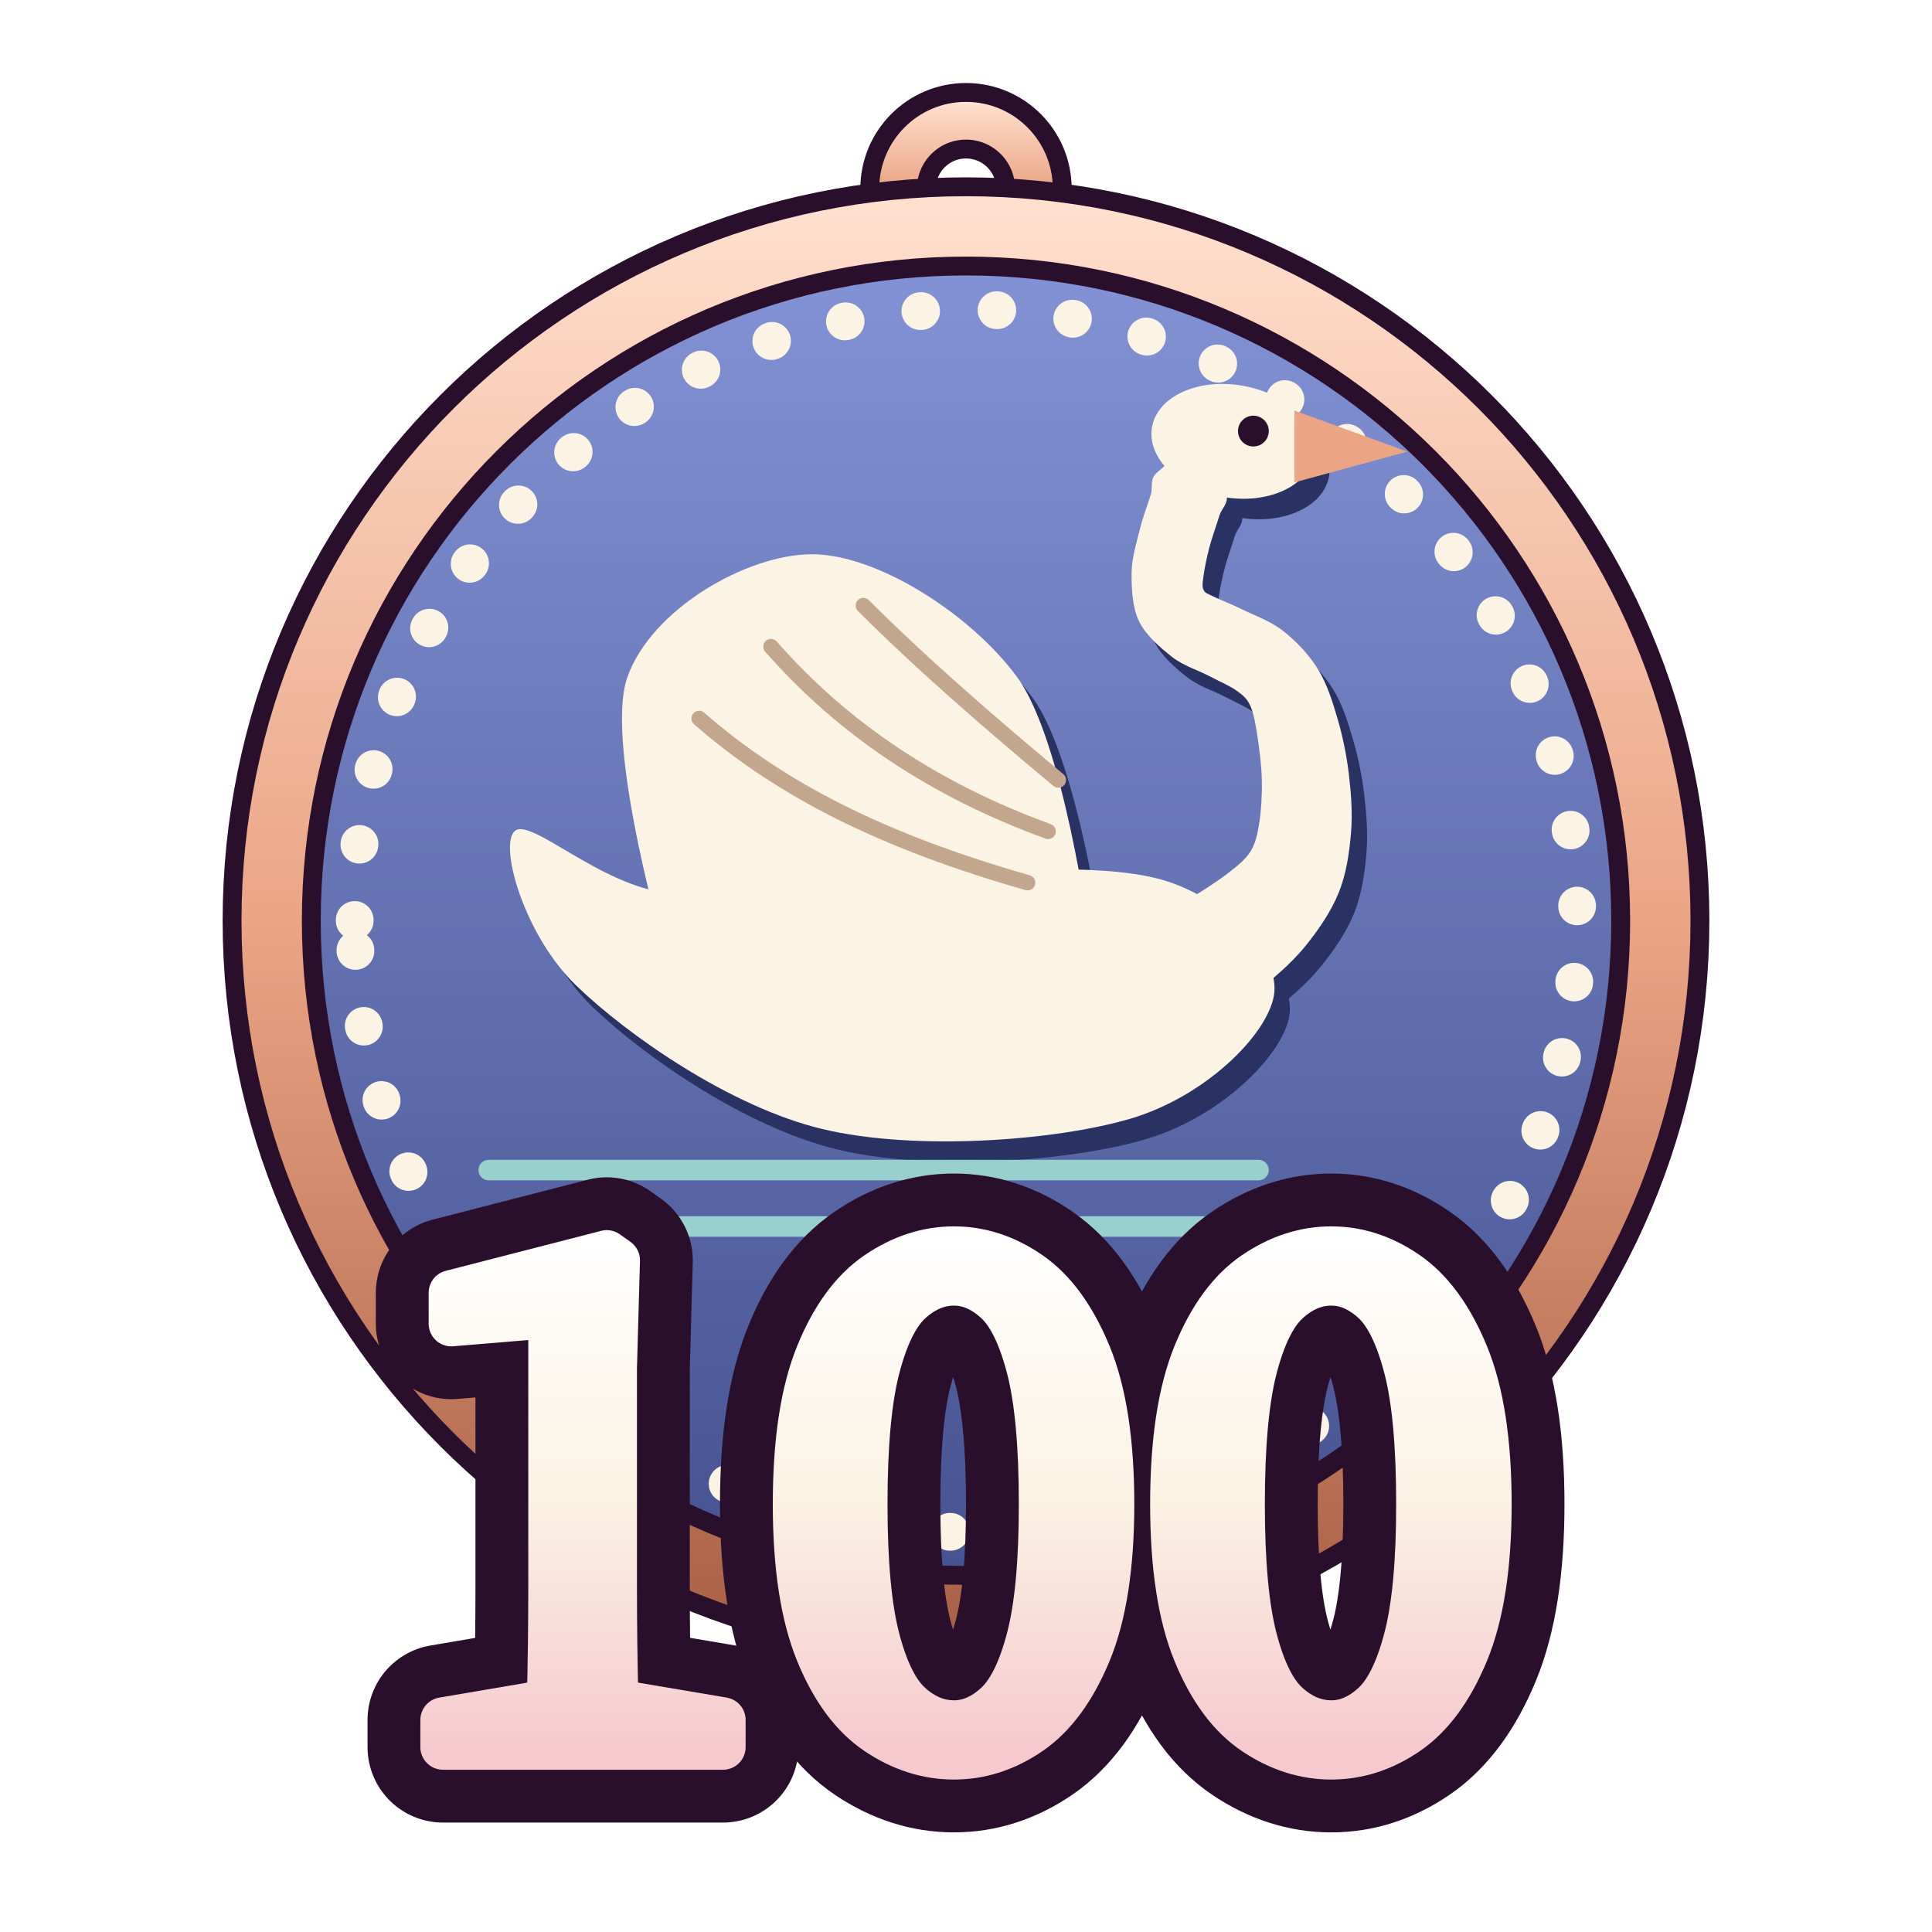
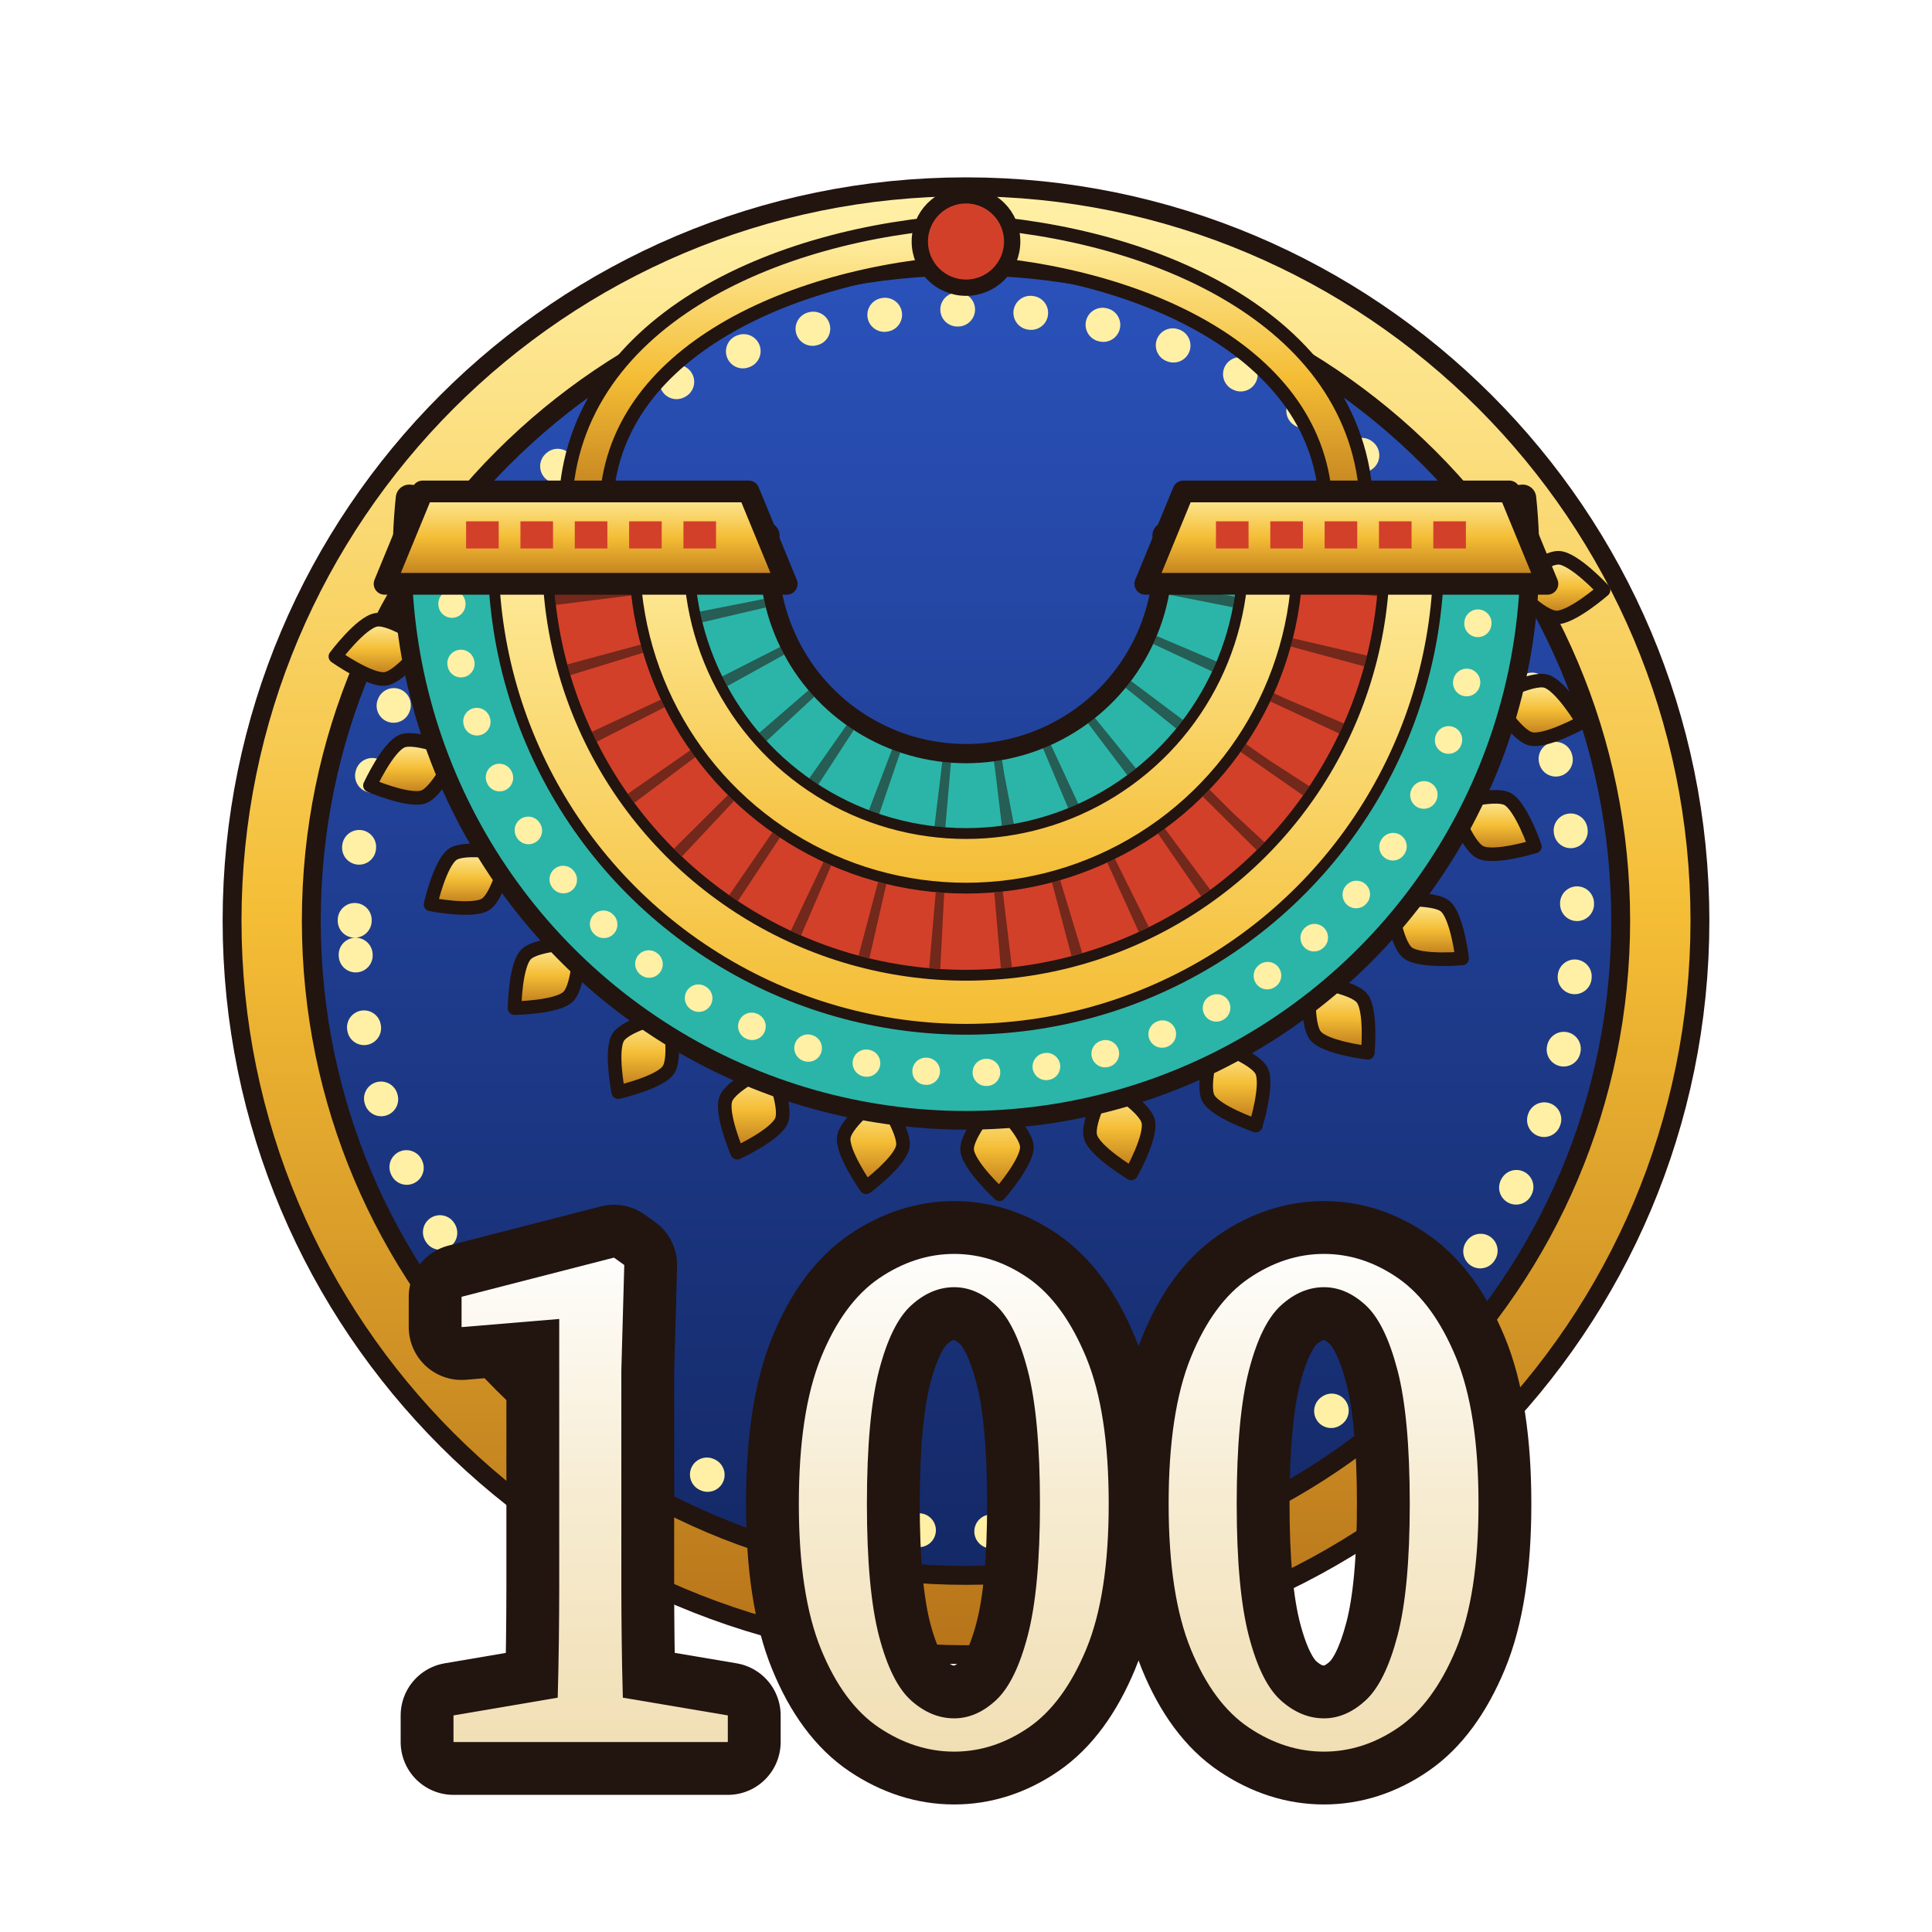
<svg xmlns="http://www.w3.org/2000/svg" width="256" height="256" viewBox="0 0 256 256">
  <defs>
-     <linearGradient id="linear-gradient-1" x1="128" y1="13.5" x2="128" y2="36.5" gradientUnits="userSpaceOnUse">
-       <stop offset="0" stop-color="#ffe0cf" />
-       <stop offset="0.5" stop-color="#eba585" />
-       <stop offset="1" stop-color="#a85f45" />
+     <linearGradient id="linear-gradient-1" x1="128" y1="30" x2="128" y2="214" gradientUnits="userSpaceOnUse">
+       <stop offset="0" stop-color="#2b53bd" />
+       <stop offset="1" stop-color="#132763" />
    </linearGradient>
-     <linearGradient id="linear-gradient-2" x1="128" y1="30" x2="128" y2="214" gradientUnits="userSpaceOnUse">
-       <stop offset="0" stop-color="#8494d6" />
-       <stop offset="1" stop-color="#44508f" />
+     <linearGradient id="linear-gradient-2" x1="128" y1="26" x2="128" y2="218" gradientUnits="userSpaceOnUse">
+       <stop offset="0" stop-color="#fff0a6" />
+       <stop offset="0.5" stop-color="#f4bd35" />
+       <stop offset="1" stop-color="#b7741a" />
    </linearGradient>
-     <linearGradient id="linear-gradient-3" x1="128" y1="26" x2="128" y2="218" gradientUnits="userSpaceOnUse">
-       <stop offset="0" stop-color="#ffe0cf" />
-       <stop offset="0.5" stop-color="#eba585" />
-       <stop offset="1" stop-color="#a85f45" />
+     <linearGradient id="linear-gradient-3" x1="206.37" y1="73.91" x2="206.37" y2="81.83" gradientUnits="userSpaceOnUse">
+       <stop offset="0" stop-color="#fff0a6" />
+       <stop offset="0.5" stop-color="#f4bd35" />
+       <stop offset="1" stop-color="#b7741a" />
    </linearGradient>
-     <linearGradient id="linear-gradient-4" x1="0" y1="164" x2="0" y2="232" gradientUnits="userSpaceOnUse">
+     <linearGradient id="linear-gradient-4" x1="203.81" y1="90.18" x2="203.81" y2="97.96" gradientUnits="userSpaceOnUse">
+       <stop offset="0" stop-color="#fff0a6" />
+       <stop offset="0.5" stop-color="#f4bd35" />
+       <stop offset="1" stop-color="#b7741a" />
+     </linearGradient>
+     <linearGradient id="linear-gradient-5" x1="197.93" y1="105.58" x2="197.93" y2="113.2" gradientUnits="userSpaceOnUse">
+       <stop offset="0" stop-color="#fff0a6" />
+       <stop offset="0.5" stop-color="#f4bd35" />
+       <stop offset="1" stop-color="#b7741a" />
+     </linearGradient>
+     <linearGradient id="linear-gradient-6" x1="188.99" y1="119.2" x2="188.99" y2="127.1" gradientUnits="userSpaceOnUse">
+       <stop offset="0" stop-color="#fff0a6" />
+       <stop offset="0.5" stop-color="#f4bd35" />
+       <stop offset="1" stop-color="#b7741a" />
+     </linearGradient>
+     <linearGradient id="linear-gradient-7" x1="177.39" y1="129.99" x2="177.39" y2="139.5" gradientUnits="userSpaceOnUse">
+       <stop offset="0" stop-color="#fff0a6" />
+       <stop offset="0.5" stop-color="#f4bd35" />
+       <stop offset="1" stop-color="#b7741a" />
+     </linearGradient>
+     <linearGradient id="linear-gradient-8" x1="163.63" y1="138.24" x2="163.63" y2="149.14" gradientUnits="userSpaceOnUse">
+       <stop offset="0" stop-color="#fff0a6" />
+       <stop offset="0.5" stop-color="#f4bd35" />
+       <stop offset="1" stop-color="#b7741a" />
+     </linearGradient>
+     <linearGradient id="linear-gradient-9" x1="148.31" y1="143.66" x2="148.31" y2="155.48" gradientUnits="userSpaceOnUse">
+       <stop offset="0" stop-color="#fff0a6" />
+       <stop offset="0.5" stop-color="#f4bd35" />
+       <stop offset="1" stop-color="#b7741a" />
+     </linearGradient>
+     <linearGradient id="linear-gradient-10" x1="132.11" y1="146.02" x2="132.11" y2="158.24" gradientUnits="userSpaceOnUse">
+       <stop offset="0" stop-color="#fff0a6" />
+       <stop offset="0.5" stop-color="#f4bd35" />
+       <stop offset="1" stop-color="#b7741a" />
+     </linearGradient>
+     <linearGradient id="linear-gradient-11" x1="115.72" y1="145.23" x2="115.72" y2="157.32" gradientUnits="userSpaceOnUse">
+       <stop offset="0" stop-color="#fff0a6" />
+       <stop offset="0.5" stop-color="#f4bd35" />
+       <stop offset="1" stop-color="#b7741a" />
+     </linearGradient>
+     <linearGradient id="linear-gradient-12" x1="99.87" y1="141.31" x2="99.87" y2="152.74" gradientUnits="userSpaceOnUse">
+       <stop offset="0" stop-color="#fff0a6" />
+       <stop offset="0.5" stop-color="#f4bd35" />
+       <stop offset="1" stop-color="#b7741a" />
+     </linearGradient>
+     <linearGradient id="linear-gradient-13" x1="85.26" y1="134.45" x2="85.26" y2="144.71" gradientUnits="userSpaceOnUse">
+       <stop offset="0" stop-color="#fff0a6" />
+       <stop offset="0.5" stop-color="#f4bd35" />
+       <stop offset="1" stop-color="#b7741a" />
+     </linearGradient>
+     <linearGradient id="linear-gradient-14" x1="72.51" y1="124.92" x2="72.51" y2="133.58" gradientUnits="userSpaceOnUse">
+       <stop offset="0" stop-color="#fff0a6" />
+       <stop offset="0.5" stop-color="#f4bd35" />
+       <stop offset="1" stop-color="#b7741a" />
+     </linearGradient>
+     <linearGradient id="linear-gradient-15" x1="62.18" y1="112.69" x2="62.18" y2="120.32" gradientUnits="userSpaceOnUse">
+       <stop offset="0" stop-color="#fff0a6" />
+       <stop offset="0.5" stop-color="#f4bd35" />
+       <stop offset="1" stop-color="#b7741a" />
+     </linearGradient>
+     <linearGradient id="linear-gradient-16" x1="54.73" y1="98.04" x2="54.73" y2="105.73" gradientUnits="userSpaceOnUse">
+       <stop offset="0" stop-color="#fff0a6" />
+       <stop offset="0.5" stop-color="#f4bd35" />
+       <stop offset="1" stop-color="#b7741a" />
+     </linearGradient>
+     <linearGradient id="linear-gradient-17" x1="50.49" y1="82.1" x2="50.49" y2="89.97" gradientUnits="userSpaceOnUse">
+       <stop offset="0" stop-color="#fff0a6" />
+       <stop offset="0.5" stop-color="#f4bd35" />
+       <stop offset="1" stop-color="#b7741a" />
+     </linearGradient>
+     <linearGradient id="linear-gradient-18" x1="128" y1="67.29" x2="128" y2="135.67" gradientUnits="userSpaceOnUse">
+       <stop offset="0" stop-color="#fff0a6" />
+       <stop offset="1" stop-color="#f4bd35" />
+     </linearGradient>
+     <linearGradient id="linear-gradient-19" x1="128" y1="69.25" x2="128" y2="116.97" gradientUnits="userSpaceOnUse">
+       <stop offset="0" stop-color="#fff0a6" />
+       <stop offset="1" stop-color="#f4bd35" />
+     </linearGradient>
+     <linearGradient id="linear-gradient-20" x1="102.8" y1="30.2" x2="102.8" y2="69.8" gradientUnits="userSpaceOnUse">
+       <stop offset="0" stop-color="#fff0a6" />
+       <stop offset="0.5" stop-color="#f4bd35" />
+       <stop offset="1" stop-color="#b7741a" />
+     </linearGradient>
+     <linearGradient id="linear-gradient-21" x1="77.6" y1="65.12" x2="77.6" y2="77.36" gradientUnits="userSpaceOnUse">
+       <stop offset="0" stop-color="#fff0a6" />
+       <stop offset="0.5" stop-color="#f4bd35" />
+       <stop offset="1" stop-color="#b7741a" />
+     </linearGradient>
+     <linearGradient id="linear-gradient-22" x1="153.2" y1="30.2" x2="153.2" y2="69.8" gradientUnits="userSpaceOnUse">
+       <stop offset="0" stop-color="#fff0a6" />
+       <stop offset="0.5" stop-color="#f4bd35" />
+       <stop offset="1" stop-color="#b7741a" />
+     </linearGradient>
+     <linearGradient id="linear-gradient-23" x1="178.4" y1="65.12" x2="178.4" y2="77.36" gradientUnits="userSpaceOnUse">
+       <stop offset="0" stop-color="#fff0a6" />
+       <stop offset="0.5" stop-color="#f4bd35" />
+       <stop offset="1" stop-color="#b7741a" />
+     </linearGradient>
+     <linearGradient id="linear-gradient-24" x1="0" y1="164" x2="0" y2="232" gradientUnits="userSpaceOnUse">
      <stop offset="0" stop-color="#ffffff" />
-       <stop offset="0.5" stop-color="#fbf3e4" />
-       <stop offset="1" stop-color="#f6c9cf" />
+       <stop offset="0.5" stop-color="#f7ecd2" />
+       <stop offset="1" stop-color="#f1dfb4" />
    </linearGradient>
  </defs>
  <g>
-     <circle cx="128" cy="25" r="9" fill="none" stroke="#2a0f2c" stroke-width="10" stroke-linecap="round" stroke-linejoin="round" />
-     <circle cx="128" cy="25" r="9" fill="none" stroke="url(#linear-gradient-1)" stroke-width="5" stroke-linecap="round" stroke-linejoin="round" />
-     <circle cx="128" cy="122" r="92" fill="url(#linear-gradient-2)" stroke="#2a0f2c" stroke-width="13" stroke-linecap="round" stroke-linejoin="round" />
-     <circle cx="128" cy="122" r="92" fill="none" stroke="url(#linear-gradient-3)" stroke-width="8" stroke-linecap="round" stroke-linejoin="round" />
-     <path d="M47 122 C47 77.26 83.26 41 128 41 C172.74 41 209 77.26 209 122 C209 166.74 172.74 203 128 203 C83.26 203 47 166.74 47 122 Z" fill="none" stroke="#fbf3e4" stroke-width="5" stroke-linecap="round" stroke-linejoin="round" stroke-dasharray="0.1 10" />
+     <circle cx="128" cy="122" r="92" fill="url(#linear-gradient-1)" stroke="#22140f" stroke-width="13" stroke-linecap="round" stroke-linejoin="round" />
+     <circle cx="128" cy="122" r="92" fill="none" stroke="url(#linear-gradient-2)" stroke-width="8" stroke-linecap="round" stroke-linejoin="round" />
+     <path d="M47 122 C47 77.26 83.26 41 128 41 C172.74 41 209 77.26 209 122 C209 166.74 172.74 203 128 203 C83.26 203 47 166.74 47 122 Z" fill="none" stroke="#fff0a6" stroke-width="4.5" stroke-linecap="round" stroke-linejoin="round" stroke-dasharray="0.1 9.6" />
    <g>
-       <g>
-         <path d="M78.36 133.28 C71.56 126.7 68.16 114.92 70.2 112.88 C72.24 110.84 81.54 120.14 90.6 121.04 C99.66 121.94 113.5 118.54 124.6 118.32 C135.7 118.1 149.54 116.96 157.24 119.68 C164.94 122.4 171.74 129.42 170.84 134.64 C169.94 139.86 161.78 148.02 151.8 150.96 C141.82 153.9 123.24 155.26 111 152.32 C98.76 149.38 85.16 139.86 78.36 133.28 Z" fill="#2a3263" />
-         <path d="M90.6 130.56 C90.6 130.56 81.98 101.54 85.16 92.48 C88.34 83.42 101.02 76.16 109.64 76.16 C118.26 76.16 130.72 84.1 136.84 92.48 C142.96 100.86 146.36 126.48 146.36 126.48 Z" fill="#2a3263" />
-         <path d="M147.28 139.73 C148.98 142.13 156.97 142.05 159.61 141.88 C162.24 141.7 161.59 139.98 163.1 138.69 C164.62 137.39 166.77 135.86 168.72 134.12 C170.68 132.39 173.06 130.45 174.85 128.28 C176.62 126.11 178.36 123.62 179.39 121.09 C180.43 118.57 180.82 115.78 181.05 113.15 C181.28 110.52 181.07 107.84 180.77 105.3 C180.47 102.77 179.95 100.27 179.27 97.95 C178.59 95.62 177.86 93.29 176.65 91.35 C175.45 89.41 173.72 87.62 172.06 86.32 C170.4 85.01 168.24 84.26 166.7 83.5 C165.16 82.74 163.65 82.18 162.79 81.74 C161.93 81.31 161.74 81.33 161.52 80.89 C161.31 80.45 161.37 80.04 161.5 79.11 C161.62 78.17 161.93 76.62 162.28 75.28 C162.63 73.95 163.23 72.31 163.6 71.09 C163.98 69.88 164.91 69.49 164.52 67.99 C164.14 66.48 162.83 62.53 161.31 62.08 C159.78 61.63 156.53 64.25 155.4 65.29 C154.26 66.33 154.89 67.03 154.51 68.31 C154.12 69.58 153.47 71.23 153.05 72.96 C152.63 74.68 152 76.64 151.98 78.65 C151.97 80.66 152.07 83.18 152.96 85.03 C153.85 86.88 155.78 88.54 157.32 89.75 C158.87 90.96 160.8 91.53 162.23 92.28 C163.67 93.04 165.03 93.6 165.94 94.27 C166.86 94.94 167.29 95.3 167.75 96.33 C168.2 97.36 168.43 98.8 168.68 100.44 C168.93 102.08 169.21 104.29 169.24 106.18 C169.28 108.06 169.15 110.19 168.9 111.76 C168.64 113.32 168.42 114.43 167.73 115.55 C167.03 116.66 166.1 117.37 164.73 118.44 C163.37 119.49 161.36 120.78 159.53 121.9 C157.7 123.01 155.42 124.2 153.74 125.11 C152.05 126.03 150.51 124.97 149.43 127.4 C148.36 129.85 145.59 137.31 147.28 139.73 Z" fill="#2a3263" />
-         <path d="M154.69 59.31 C155.4 55.24 160.78 52.79 166.7 53.83 C172.62 54.88 176.83 59.02 176.11 63.09 C175.4 67.16 170.02 69.61 164.1 68.57 C158.18 67.52 153.97 63.38 154.69 59.31 Z" fill="#2a3263" />
-       </g>
-       <g>
-         <path d="M76.32 130.56 C69.52 123.98 66.12 112.2 68.16 110.16 C70.2 108.12 79.5 117.42 88.56 118.32 C97.62 119.22 111.46 115.82 122.56 115.6 C133.66 115.38 147.5 114.24 155.2 116.96 C162.9 119.68 169.7 126.7 168.8 131.92 C167.9 137.14 159.74 145.3 149.76 148.24 C139.78 151.18 121.2 152.54 108.96 149.6 C96.72 146.66 83.12 137.14 76.32 130.56 Z" fill="#fbf3e4" />
-         <path d="M88.56 127.84 C88.56 127.84 79.94 98.82 83.12 89.76 C86.3 80.7 98.98 73.44 107.6 73.44 C116.22 73.44 128.68 81.38 134.8 89.76 C140.92 98.14 144.32 123.76 144.32 123.76 Z" fill="#fbf3e4" />
-         <path d="M145.24 137.01 C146.94 139.41 154.93 139.33 157.57 139.16 C160.2 138.98 159.55 137.26 161.06 135.97 C162.58 134.67 164.73 133.14 166.68 131.4 C168.64 129.67 171.02 127.73 172.81 125.56 C174.58 123.39 176.32 120.9 177.35 118.37 C178.39 115.85 178.78 113.06 179.01 110.43 C179.24 107.8 179.03 105.12 178.73 102.58 C178.43 100.05 177.91 97.55 177.23 95.23 C176.55 92.9 175.82 90.57 174.61 88.63 C173.41 86.69 171.68 84.9 170.02 83.6 C168.36 82.29 166.2 81.54 164.66 80.78 C163.12 80.02 161.61 79.46 160.75 79.02 C159.89 78.59 159.7 78.61 159.48 78.17 C159.27 77.73 159.33 77.32 159.46 76.39 C159.58 75.45 159.89 73.9 160.24 72.56 C160.59 71.23 161.19 69.59 161.56 68.37 C161.94 67.16 162.87 66.77 162.48 65.27 C162.1 63.76 160.79 59.81 159.27 59.36 C157.74 58.91 154.49 61.53 153.36 62.57 C152.22 63.61 152.85 64.31 152.47 65.59 C152.08 66.86 151.43 68.51 151.01 70.24 C150.59 71.96 149.96 73.92 149.94 75.93 C149.93 77.94 150.03 80.46 150.92 82.31 C151.81 84.16 153.74 85.82 155.28 87.03 C156.83 88.24 158.76 88.81 160.19 89.56 C161.63 90.32 162.99 90.88 163.9 91.55 C164.82 92.22 165.25 92.58 165.71 93.61 C166.16 94.64 166.39 96.08 166.64 97.72 C166.89 99.36 167.17 101.57 167.2 103.46 C167.24 105.34 167.11 107.47 166.86 109.04 C166.6 110.6 166.38 111.71 165.69 112.83 C164.99 113.94 164.06 114.65 162.69 115.72 C161.33 116.77 159.32 118.06 157.49 119.18 C155.66 120.29 153.38 121.48 151.7 122.39 C150.01 123.31 148.47 122.25 147.39 124.68 C146.32 127.13 143.55 134.59 145.24 137.01 Z" fill="#fbf3e4" />
-         <path d="M152.65 56.59 C153.36 52.52 158.74 50.07 164.66 51.11 C170.58 52.16 174.79 56.3 174.07 60.37 C173.36 64.44 167.98 66.89 162.06 65.85 C156.14 64.8 151.93 60.66 152.65 56.59 Z" fill="#fbf3e4" />
-       </g>
-       <polygon points="171.52,54.4 186.48,59.84 171.52,63.92" fill="#eba585" />
-       <circle cx="166.08" cy="57.12" r="2.04" fill="#2a0f2c" />
-       <path d="M92.64 95.2 C103.52 104.72 117.12 111.52 136.16 116.96" fill="none" stroke="#c2a68d" stroke-width="2.04" stroke-linecap="round" stroke-linejoin="round" />
-       <path d="M102.16 85.68 C111.68 96.56 123.92 104.72 138.88 110.16" fill="none" stroke="#c2a68d" stroke-width="2.04" stroke-linecap="round" stroke-linejoin="round" />
-       <path d="M114.4 80.24 C122.56 88.4 132.08 96.56 140.24 103.36" fill="none" stroke="#c2a68d" stroke-width="2.04" stroke-linecap="round" stroke-linejoin="round" />
-       <line x1="64.76" y1="155.04" x2="166.76" y2="155.04" fill="none" stroke="#9fdcd3" stroke-width="2.72" stroke-linecap="round" stroke-linejoin="round" opacity="0.9" />
-       <line x1="85.16" y1="162.52" x2="159.96" y2="162.52" fill="none" stroke="#9fdcd3" stroke-width="2.72" stroke-linecap="round" stroke-linejoin="round" opacity="0.9" />
+       <path d="M212.48 78.19 C212.48 78.19 208.2 81.93 206.16 81.82 C204.13 81.72 200.26 77.55 200.26 77.55 C200.26 77.55 204.54 73.8 206.58 73.91 C208.62 74.02 212.48 78.19 212.48 78.19 Z" fill="url(#linear-gradient-3)" stroke="#22140f" stroke-width="1.8" stroke-linecap="round" stroke-linejoin="round" />
+       <path d="M209.72 95.66 C209.72 95.66 204.75 98.43 202.78 97.89 C200.81 97.37 197.9 92.49 197.9 92.49 C197.9 92.49 202.86 89.72 204.83 90.25 C206.8 90.77 209.72 95.66 209.72 95.66 Z" fill="url(#linear-gradient-4)" stroke="#22140f" stroke-width="1.8" stroke-linecap="round" stroke-linejoin="round" />
+       <path d="M203.38 112.16 C203.38 112.16 197.95 113.84 196.13 112.92 C194.31 111.99 192.48 106.61 192.48 106.61 C192.48 106.61 197.9 104.94 199.73 105.86 C201.54 106.79 203.38 112.16 203.38 112.16 Z" fill="url(#linear-gradient-5)" stroke="#22140f" stroke-width="1.8" stroke-linecap="round" stroke-linejoin="round" />
+       <path d="M193.74 127 C193.74 127 188.08 127.51 186.5 126.23 C184.92 124.94 184.23 119.3 184.23 119.3 C184.23 119.3 189.9 118.79 191.48 120.07 C193.07 121.35 193.74 127 193.74 127 Z" fill="url(#linear-gradient-6)" stroke="#22140f" stroke-width="1.8" stroke-linecap="round" stroke-linejoin="round" />
+       <path d="M181.24 139.5 C181.24 139.5 175.59 138.83 174.31 137.24 C173.03 135.66 173.54 129.99 173.54 129.99 C173.54 129.99 179.18 130.68 180.47 132.26 C181.75 133.84 181.24 139.5 181.24 139.5 Z" fill="url(#linear-gradient-7)" stroke="#22140f" stroke-width="1.8" stroke-linecap="round" stroke-linejoin="round" />
+       <path d="M166.4 149.14 C166.4 149.14 161.03 147.3 160.1 145.49 C159.18 143.66 160.85 138.24 160.85 138.24 C160.85 138.24 166.23 140.07 167.16 141.89 C168.08 143.71 166.4 149.14 166.4 149.14 Z" fill="url(#linear-gradient-8)" stroke="#22140f" stroke-width="1.8" stroke-linecap="round" stroke-linejoin="round" />
+       <path d="M149.9 155.48 C149.9 155.48 145.01 152.56 144.49 150.59 C143.96 148.62 146.73 143.66 146.73 143.66 C146.73 143.66 151.61 146.57 152.13 148.54 C152.67 150.51 149.9 155.48 149.9 155.48 Z" fill="url(#linear-gradient-9)" stroke="#22140f" stroke-width="1.8" stroke-linecap="round" stroke-linejoin="round" />
+       <path d="M132.43 158.24 C132.43 158.24 128.26 154.38 128.15 152.34 C128.04 150.3 131.79 146.02 131.79 146.02 C131.79 146.02 135.96 149.89 136.06 151.92 C136.17 153.96 132.43 158.24 132.43 158.24 Z" fill="url(#linear-gradient-10)" stroke="#22140f" stroke-width="1.8" stroke-linecap="round" stroke-linejoin="round" />
+       <path d="M114.77 157.32 C114.77 157.32 111.49 152.67 111.81 150.66 C112.13 148.64 116.68 145.23 116.68 145.23 C116.68 145.23 119.95 149.88 119.63 151.89 C119.32 153.91 114.77 157.32 114.77 157.32 Z" fill="url(#linear-gradient-11)" stroke="#22140f" stroke-width="1.8" stroke-linecap="round" stroke-linejoin="round" />
+       <path d="M97.68 152.74 C97.68 152.74 95.45 147.51 96.18 145.61 C96.91 143.7 102.07 141.31 102.07 141.31 C102.07 141.31 104.3 146.54 103.57 148.45 C102.84 150.35 97.68 152.74 97.68 152.74 Z" fill="url(#linear-gradient-12)" stroke="#22140f" stroke-width="1.8" stroke-linecap="round" stroke-linejoin="round" />
+       <path d="M81.92 144.71 C81.92 144.71 80.83 139.14 81.93 137.42 C83.04 135.71 88.59 134.45 88.59 134.45 C88.59 134.45 89.69 140.02 88.58 141.74 C87.46 143.45 81.92 144.71 81.92 144.71 Z" fill="url(#linear-gradient-13)" stroke="#22140f" stroke-width="1.8" stroke-linecap="round" stroke-linejoin="round" />
+       <path d="M68.18 133.58 C68.18 133.58 68.26 127.9 69.71 126.46 C71.15 125.01 76.84 124.92 76.84 124.92 C76.84 124.92 76.75 130.61 75.3 132.05 C73.86 133.5 68.18 133.58 68.18 133.58 Z" fill="url(#linear-gradient-14)" stroke="#22140f" stroke-width="1.8" stroke-linecap="round" stroke-linejoin="round" />
+       <path d="M57.05 119.84 C57.05 119.84 58.31 114.3 60.02 113.18 C61.74 112.07 67.31 113.17 67.31 113.17 C67.31 113.17 66.05 118.72 64.34 119.83 C62.62 120.93 57.05 119.84 57.05 119.84 Z" fill="url(#linear-gradient-15)" stroke="#22140f" stroke-width="1.8" stroke-linecap="round" stroke-linejoin="round" />
+       <path d="M49.02 104.08 C49.02 104.08 51.41 98.92 53.31 98.19 C55.22 97.46 60.45 99.69 60.45 99.69 C60.45 99.69 58.06 104.85 56.15 105.58 C54.25 106.31 49.02 104.08 49.02 104.08 Z" fill="url(#linear-gradient-16)" stroke="#22140f" stroke-width="1.8" stroke-linecap="round" stroke-linejoin="round" />
+       <path d="M44.44 86.99 C44.44 86.99 47.85 82.44 49.87 82.13 C51.88 81.81 56.53 85.08 56.53 85.08 C56.53 85.08 53.12 89.63 51.1 89.95 C49.09 90.27 44.44 86.99 44.44 86.99 Z" fill="url(#linear-gradient-17)" stroke="#22140f" stroke-width="1.8" stroke-linecap="round" stroke-linejoin="round" />
+       <path d="M201.76 66.01 C204.71 94.2 191.33 121.61 167.29 136.62 C143.25 151.64 112.75 151.64 88.71 136.62 C64.67 121.61 51.29 94.2 54.24 66.01 L101.5 70.97 C100.45 81.1 105.25 90.94 113.89 96.34 C122.52 101.73 133.48 101.73 142.11 96.34 C150.75 90.94 155.55 81.1 154.5 70.97 Z" fill="#22140f" stroke="#22140f" stroke-width="3.6" stroke-linecap="round" stroke-linejoin="round" />
+       <path d="M201.04 66.08 C203.98 94.01 190.73 121.17 166.92 136.05 C143.11 150.93 112.89 150.93 89.08 136.05 C65.27 121.17 52.02 94.01 54.96 66.08 L64.99 67.14 C62.46 91.22 73.89 114.65 94.43 127.48 C114.97 140.31 141.03 140.31 161.57 127.48 C182.11 114.65 193.54 91.22 191.01 67.14 Z" fill="#2bb5a8" />
+       <path d="M189.58 67.29 C192.05 90.83 180.89 113.72 160.81 126.26 C140.74 138.81 115.26 138.81 95.19 126.26 C75.11 113.72 63.95 90.83 66.42 67.29 L72.15 67.89 C69.9 89.25 80.02 110.02 98.23 121.4 C116.45 132.79 139.55 132.79 157.77 121.4 C175.98 110.02 186.1 89.25 183.85 67.89 Z" fill="url(#linear-gradient-18)" />
+       <path d="M182.42 68.04 C184.61 88.85 174.75 109.1 157 120.19 C139.26 131.28 116.74 131.28 99 120.19 C81.25 109.1 71.39 88.85 73.58 68.04 L83.6 69.09 C81.82 86.07 89.87 102.57 104.34 111.62 C118.82 120.66 137.18 120.66 151.66 111.62 C166.13 102.57 174.18 86.07 172.4 69.09 Z" fill="#d2402a" />
+       <path d="M170.96 69.25 C172.69 85.67 164.9 101.65 150.9 110.4 C136.89 119.16 119.11 119.16 105.1 110.4 C91.1 101.65 83.31 85.67 85.04 69.25 L90.76 69.84 C89.28 84.07 96.03 97.9 108.17 105.48 C120.3 113.06 135.7 113.06 147.83 105.48 C159.97 97.9 166.72 84.07 165.24 69.84 Z" fill="url(#linear-gradient-19)" />
+       <path d="M163.81 69.99 C165.23 83.68 158.74 96.98 147.07 104.27 C135.4 111.55 120.6 111.55 108.93 104.27 C97.26 96.98 90.77 83.68 92.19 69.99 L100.79 70.9 C99.69 81.31 104.63 91.43 113.5 96.97 C122.37 102.52 133.63 102.52 142.5 96.97 C151.37 91.43 156.31 81.31 155.21 70.9 Z" fill="#2bb5a8" />
+       <path d="M196.03 66.61 C198.76 92.62 186.42 117.91 164.25 131.76 C142.07 145.62 113.93 145.62 91.75 131.76 C69.58 117.91 57.24 92.62 59.97 66.61" fill="none" stroke="#fff0a6" stroke-width="3.6" stroke-linecap="round" stroke-linejoin="round" stroke-dasharray="0.07 7.92" />
+       <path d="M177.41 68.57 C179.4 87.46 170.44 105.84 154.33 115.9 C138.22 125.97 117.78 125.97 101.67 115.9 C85.56 105.84 76.6 87.46 78.59 68.57" fill="none" stroke="#22140f" stroke-width="10.08" stroke-linejoin="round" stroke-dasharray="1.3 7.34" opacity="0.55" />
+       <path d="M159.51 70.45 C160.77 82.49 155.06 94.2 144.79 100.62 C134.52 107.04 121.48 107.04 111.21 100.62 C100.94 94.2 95.23 82.49 96.49 70.45" fill="none" stroke="#22140f" stroke-width="8.64" stroke-linejoin="round" stroke-dasharray="1.3 6.62" opacity="0.55" />
+       <path d="M77.6 68 C77.6 44.96 103.52 33.44 128 32" fill="none" stroke="#22140f" stroke-width="7.2" stroke-linecap="round" stroke-linejoin="round" />
+       <path d="M77.6 68 C77.6 44.96 103.52 33.44 128 32" fill="none" stroke="url(#linear-gradient-20)" stroke-width="3.6" stroke-linecap="round" stroke-linejoin="round" />
+       <polygon points="104.24,77.36 50.96,77.36 56,65.12 99.2,65.12" fill="url(#linear-gradient-21)" stroke="#22140f" stroke-width="2.88" stroke-linecap="round" stroke-linejoin="round" />
+       <line x1="94.88" y1="70.88" x2="60.32" y2="70.88" fill="none" stroke="#d2402a" stroke-width="3.6" stroke-linejoin="round" stroke-dasharray="4.32 2.88" />
+       <path d="M178.4 68 C178.4 44.96 152.48 33.44 128 32" fill="none" stroke="#22140f" stroke-width="7.2" stroke-linecap="round" stroke-linejoin="round" />
+       <path d="M178.4 68 C178.4 44.96 152.48 33.44 128 32" fill="none" stroke="url(#linear-gradient-22)" stroke-width="3.6" stroke-linecap="round" stroke-linejoin="round" />
+       <polygon points="151.76,77.36 205.04,77.36 200,65.12 156.8,65.12" fill="url(#linear-gradient-23)" stroke="#22140f" stroke-width="2.88" stroke-linecap="round" stroke-linejoin="round" />
+       <line x1="161.12" y1="70.88" x2="195.68" y2="70.88" fill="none" stroke="#d2402a" stroke-width="3.6" stroke-linejoin="round" stroke-dasharray="4.32 2.88" />
+       <circle cx="128" cy="32" r="6.12" fill="#d2402a" stroke="#22140f" stroke-width="2.16" stroke-linecap="round" stroke-linejoin="round" />
    </g>
    <g>
-       <path d="M58.7 231.5 L58.7 227.9 L72.8 225.5 C72.87 222.97 72.92 220.43 72.95 217.9 C72.98 215.37 73 212.87 73 210.4 L73 174.3 L59.8 175.4 L59.8 171.3 L80.4 166 L81.8 167 L81.4 181.3 L81.4 210.4 C81.4 212.87 81.42 215.37 81.45 217.9 C81.48 220.43 81.53 222.97 81.6 225.5 L95.8 227.9 L95.8 231.5 Z" fill="#2a0f2c" stroke="#2a0f2c" stroke-width="20" stroke-linecap="round" stroke-linejoin="round" />
-       <path d="M126.4 232.8 C122.87 232.8 119.48 231.72 116.25 229.55 C113.02 227.38 110.4 223.85 108.4 218.95 C106.4 214.05 105.4 207.5 105.4 199.3 C105.4 191.03 106.4 184.43 108.4 179.5 C110.4 174.57 113.02 171 116.25 168.8 C119.48 166.6 122.87 165.5 126.4 165.5 C129.93 165.5 133.28 166.6 136.45 168.8 C139.62 171 142.22 174.57 144.25 179.5 C146.28 184.43 147.3 191.03 147.3 199.3 C147.3 207.5 146.28 214.05 144.25 218.95 C142.22 223.85 139.62 227.38 136.45 229.55 C133.28 231.72 129.93 232.8 126.4 232.8 Z M126.4 228.3 C128.4 228.3 130.28 227.48 132.05 225.85 C133.82 224.22 135.25 221.3 136.35 217.1 C137.45 212.9 138 206.97 138 199.3 C138 191.5 137.45 185.48 136.35 181.25 C135.25 177.02 133.82 174.08 132.05 172.45 C130.28 170.82 128.4 170 126.4 170 C124.33 170 122.4 170.82 120.6 172.45 C118.8 174.08 117.35 177.02 116.25 181.25 C115.15 185.48 114.6 191.5 114.6 199.3 C114.6 207.03 115.15 213 116.25 217.2 C117.35 221.4 118.8 224.3 120.6 225.9 C122.4 227.5 124.33 228.3 126.4 228.3 Z" fill="#2a0f2c" stroke="#2a0f2c" stroke-width="20" stroke-linecap="round" stroke-linejoin="round" />
-       <path d="M176.4 232.8 C172.87 232.8 169.48 231.72 166.25 229.55 C163.02 227.38 160.4 223.85 158.4 218.95 C156.4 214.05 155.4 207.5 155.4 199.3 C155.4 191.03 156.4 184.43 158.4 179.5 C160.4 174.57 163.02 171 166.25 168.8 C169.48 166.6 172.87 165.5 176.4 165.5 C179.93 165.5 183.28 166.6 186.45 168.8 C189.62 171 192.22 174.57 194.25 179.5 C196.28 184.43 197.3 191.03 197.3 199.3 C197.3 207.5 196.28 214.05 194.25 218.95 C192.22 223.85 189.62 227.38 186.45 229.55 C183.28 231.72 179.93 232.8 176.4 232.8 Z M176.4 228.3 C178.4 228.3 180.28 227.48 182.05 225.85 C183.82 224.22 185.25 221.3 186.35 217.1 C187.45 212.9 188 206.97 188 199.3 C188 191.5 187.45 185.48 186.35 181.25 C185.25 177.02 183.82 174.08 182.05 172.45 C180.28 170.82 178.4 170 176.4 170 C174.33 170 172.4 170.82 170.6 172.45 C168.8 174.08 167.35 177.02 166.25 181.25 C165.15 185.48 164.6 191.5 164.6 199.3 C164.6 207.03 165.15 213 166.25 217.2 C167.35 221.4 168.8 224.3 170.6 225.9 C172.4 227.5 174.33 228.3 176.4 228.3 Z" fill="#2a0f2c" stroke="#2a0f2c" stroke-width="20" stroke-linecap="round" stroke-linejoin="round" />
+       <path d="M60.09 230.83 L60.09 227.3 L73.9 224.95 C73.97 222.47 74.02 219.98 74.05 217.5 C74.08 215.02 74.1 212.57 74.1 210.15 L74.1 174.77 L61.16 175.85 L61.16 171.83 L81.35 166.64 L82.72 167.62 L82.33 181.63 L82.33 210.15 C82.33 212.57 82.35 215.02 82.38 217.5 C82.41 219.98 82.46 222.47 82.53 224.95 L96.44 227.3 L96.44 230.83 Z" fill="#22140f" stroke="#22140f" stroke-width="14" stroke-linecap="round" stroke-linejoin="round" />
+       <path d="M126.43 232.1 C122.97 232.1 119.65 231.04 116.48 228.92 C113.32 226.8 110.75 223.33 108.79 218.53 C106.83 213.73 105.85 207.31 105.85 199.27 C105.85 191.17 106.83 184.7 108.79 179.87 C110.75 175.04 113.32 171.54 116.48 169.38 C119.65 167.23 122.97 166.15 126.43 166.15 C129.89 166.15 133.18 167.23 136.28 169.38 C139.38 171.54 141.93 175.04 143.93 179.87 C145.92 184.7 146.91 191.17 146.91 199.27 C146.91 207.31 145.92 213.73 143.93 218.53 C141.93 223.33 139.38 226.8 136.28 228.92 C133.18 231.04 129.89 232.1 126.43 232.1 Z M126.43 227.69 C128.39 227.69 130.24 226.89 131.97 225.29 C133.7 223.69 135.11 220.83 136.18 216.72 C137.26 212.6 137.8 206.79 137.8 199.27 C137.8 191.63 137.26 185.73 136.18 181.58 C135.11 177.44 133.7 174.56 131.97 172.96 C130.24 171.36 128.39 170.56 126.43 170.56 C124.41 170.56 122.51 171.36 120.75 172.96 C118.98 174.56 117.56 177.44 116.48 181.58 C115.41 185.73 114.87 191.63 114.87 199.27 C114.87 206.85 115.41 212.7 116.48 216.82 C117.56 220.93 118.98 223.77 120.75 225.34 C122.51 226.91 124.41 227.69 126.43 227.69 Z" fill="#22140f" stroke="#22140f" stroke-width="14" stroke-linecap="round" stroke-linejoin="round" />
+       <path d="M175.43 232.1 C171.97 232.1 168.65 231.04 165.49 228.92 C162.32 226.8 159.75 223.33 157.79 218.53 C155.83 213.73 154.85 207.31 154.85 199.27 C154.85 191.17 155.83 184.7 157.79 179.87 C159.75 175.04 162.32 171.54 165.49 169.38 C168.65 167.23 171.97 166.15 175.43 166.15 C178.89 166.15 182.18 167.23 185.28 169.38 C188.38 171.54 190.93 175.04 192.93 179.87 C194.92 184.7 195.91 191.17 195.91 199.27 C195.91 207.31 194.92 213.73 192.93 218.53 C190.93 223.33 188.38 226.8 185.28 228.92 C182.18 231.04 178.89 232.1 175.43 232.1 Z M175.43 227.69 C177.39 227.69 179.24 226.89 180.97 225.29 C182.7 223.69 184.1 220.83 185.18 216.72 C186.26 212.6 186.8 206.79 186.8 199.27 C186.8 191.63 186.26 185.73 185.18 181.58 C184.1 177.44 182.7 174.56 180.97 172.96 C179.24 171.36 177.39 170.56 175.43 170.56 C173.41 170.56 171.51 171.36 169.75 172.96 C167.98 174.56 166.56 177.44 165.49 181.58 C164.41 185.73 163.87 191.63 163.87 199.27 C163.87 206.85 164.41 212.7 165.49 216.82 C166.56 220.93 167.98 223.77 169.75 225.34 C171.51 226.91 173.41 227.69 175.43 227.69 Z" fill="#22140f" stroke="#22140f" stroke-width="14" stroke-linecap="round" stroke-linejoin="round" />
    </g>
    <g>
-       <path d="M58.7 231.5 L58.7 227.9 L72.8 225.5 C72.87 222.97 72.92 220.43 72.95 217.9 C72.98 215.37 73 212.87 73 210.4 L73 174.3 L59.8 175.4 L59.8 171.3 L80.4 166 L81.8 167 L81.4 181.3 L81.4 210.4 C81.4 212.87 81.42 215.37 81.45 217.9 C81.48 220.43 81.53 222.97 81.6 225.5 L95.8 227.9 L95.8 231.5 Z" fill="url(#linear-gradient-4)" stroke="url(#linear-gradient-4)" stroke-width="6" stroke-linecap="round" stroke-linejoin="round" />
-       <path d="M126.4 232.8 C122.87 232.8 119.48 231.72 116.25 229.55 C113.02 227.38 110.4 223.85 108.4 218.95 C106.4 214.05 105.4 207.5 105.4 199.3 C105.4 191.03 106.4 184.43 108.4 179.5 C110.4 174.57 113.02 171 116.25 168.8 C119.48 166.6 122.87 165.5 126.4 165.5 C129.93 165.5 133.28 166.6 136.45 168.8 C139.62 171 142.22 174.57 144.25 179.5 C146.28 184.43 147.3 191.03 147.3 199.3 C147.3 207.5 146.28 214.05 144.25 218.95 C142.22 223.85 139.62 227.38 136.45 229.55 C133.28 231.72 129.93 232.8 126.4 232.8 Z M126.4 228.3 C128.4 228.3 130.28 227.48 132.05 225.85 C133.82 224.22 135.25 221.3 136.35 217.1 C137.45 212.9 138 206.97 138 199.3 C138 191.5 137.45 185.48 136.35 181.25 C135.25 177.02 133.82 174.08 132.05 172.45 C130.28 170.82 128.4 170 126.4 170 C124.33 170 122.4 170.82 120.6 172.45 C118.8 174.08 117.35 177.02 116.25 181.25 C115.15 185.48 114.6 191.5 114.6 199.3 C114.6 207.03 115.15 213 116.25 217.2 C117.35 221.4 118.8 224.3 120.6 225.9 C122.4 227.5 124.33 228.3 126.4 228.3 Z" fill="url(#linear-gradient-4)" stroke="url(#linear-gradient-4)" stroke-width="6" stroke-linecap="round" stroke-linejoin="round" />
-       <path d="M176.4 232.8 C172.87 232.8 169.48 231.72 166.25 229.55 C163.02 227.38 160.4 223.85 158.4 218.95 C156.4 214.05 155.4 207.5 155.4 199.3 C155.4 191.03 156.4 184.43 158.4 179.5 C160.4 174.57 163.02 171 166.25 168.8 C169.48 166.6 172.87 165.5 176.4 165.5 C179.93 165.5 183.28 166.6 186.45 168.8 C189.62 171 192.22 174.57 194.25 179.5 C196.28 184.43 197.3 191.03 197.3 199.3 C197.3 207.5 196.28 214.05 194.25 218.95 C192.22 223.85 189.62 227.38 186.45 229.55 C183.28 231.72 179.93 232.8 176.4 232.8 Z M176.4 228.3 C178.4 228.3 180.28 227.48 182.05 225.85 C183.82 224.22 185.25 221.3 186.35 217.1 C187.45 212.9 188 206.97 188 199.3 C188 191.5 187.45 185.48 186.35 181.25 C185.25 177.02 183.82 174.08 182.05 172.45 C180.28 170.82 178.4 170 176.4 170 C174.33 170 172.4 170.82 170.6 172.45 C168.8 174.08 167.35 177.02 166.25 181.25 C165.15 185.48 164.6 191.5 164.6 199.3 C164.6 207.03 165.15 213 166.25 217.2 C167.35 221.4 168.8 224.3 170.6 225.9 C172.4 227.5 174.33 228.3 176.4 228.3 Z" fill="url(#linear-gradient-4)" stroke="url(#linear-gradient-4)" stroke-width="6" stroke-linecap="round" stroke-linejoin="round" />
+       <path d="M60.09 230.83 L60.09 227.3 L73.9 224.95 C73.97 222.47 74.02 219.98 74.05 217.5 C74.08 215.02 74.1 212.57 74.1 210.15 L74.1 174.77 L61.16 175.85 L61.16 171.83 L81.35 166.64 L82.72 167.62 L82.33 181.63 L82.33 210.15 C82.33 212.57 82.35 215.02 82.38 217.5 C82.41 219.98 82.46 222.47 82.53 224.95 L96.44 227.3 L96.44 230.83 Z" fill="url(#linear-gradient-24)" />
+       <path d="M126.43 232.1 C122.97 232.1 119.65 231.04 116.48 228.92 C113.32 226.8 110.75 223.33 108.79 218.53 C106.83 213.73 105.85 207.31 105.85 199.27 C105.85 191.17 106.83 184.7 108.79 179.87 C110.75 175.04 113.32 171.54 116.48 169.38 C119.65 167.23 122.97 166.15 126.43 166.15 C129.89 166.15 133.18 167.23 136.28 169.38 C139.38 171.54 141.93 175.04 143.93 179.87 C145.92 184.7 146.91 191.17 146.91 199.27 C146.91 207.31 145.92 213.73 143.93 218.53 C141.93 223.33 139.38 226.8 136.28 228.92 C133.18 231.04 129.89 232.1 126.43 232.1 Z M126.43 227.69 C128.39 227.69 130.24 226.89 131.97 225.29 C133.7 223.69 135.11 220.83 136.18 216.72 C137.26 212.6 137.8 206.79 137.8 199.27 C137.8 191.63 137.26 185.73 136.18 181.58 C135.11 177.44 133.7 174.56 131.97 172.96 C130.24 171.36 128.39 170.56 126.43 170.56 C124.41 170.56 122.51 171.36 120.75 172.96 C118.98 174.56 117.56 177.44 116.48 181.58 C115.41 185.73 114.87 191.63 114.87 199.27 C114.87 206.85 115.41 212.7 116.48 216.82 C117.56 220.93 118.98 223.77 120.75 225.34 C122.51 226.91 124.41 227.69 126.43 227.69 Z" fill="url(#linear-gradient-24)" />
+       <path d="M175.43 232.1 C171.97 232.1 168.65 231.04 165.49 228.92 C162.32 226.8 159.75 223.33 157.79 218.53 C155.83 213.73 154.85 207.31 154.85 199.27 C154.85 191.17 155.83 184.7 157.79 179.87 C159.75 175.04 162.32 171.54 165.49 169.38 C168.65 167.23 171.97 166.15 175.43 166.15 C178.89 166.15 182.18 167.23 185.28 169.38 C188.38 171.54 190.93 175.04 192.93 179.87 C194.92 184.7 195.91 191.17 195.91 199.27 C195.91 207.31 194.92 213.73 192.93 218.53 C190.93 223.33 188.38 226.8 185.28 228.92 C182.18 231.04 178.89 232.1 175.43 232.1 Z M175.43 227.69 C177.39 227.69 179.24 226.89 180.97 225.29 C182.7 223.69 184.1 220.83 185.18 216.72 C186.26 212.6 186.8 206.79 186.8 199.27 C186.8 191.63 186.26 185.73 185.18 181.58 C184.1 177.44 182.7 174.56 180.97 172.96 C179.24 171.36 177.39 170.56 175.43 170.56 C173.41 170.56 171.51 171.36 169.75 172.96 C167.98 174.56 166.56 177.44 165.49 181.58 C164.41 185.73 163.87 191.63 163.87 199.27 C163.87 206.85 164.41 212.7 165.49 216.82 C166.56 220.93 167.98 223.77 169.75 225.34 C171.51 226.91 173.41 227.69 175.43 227.69 Z" fill="url(#linear-gradient-24)" />
    </g>
  </g>
</svg>
